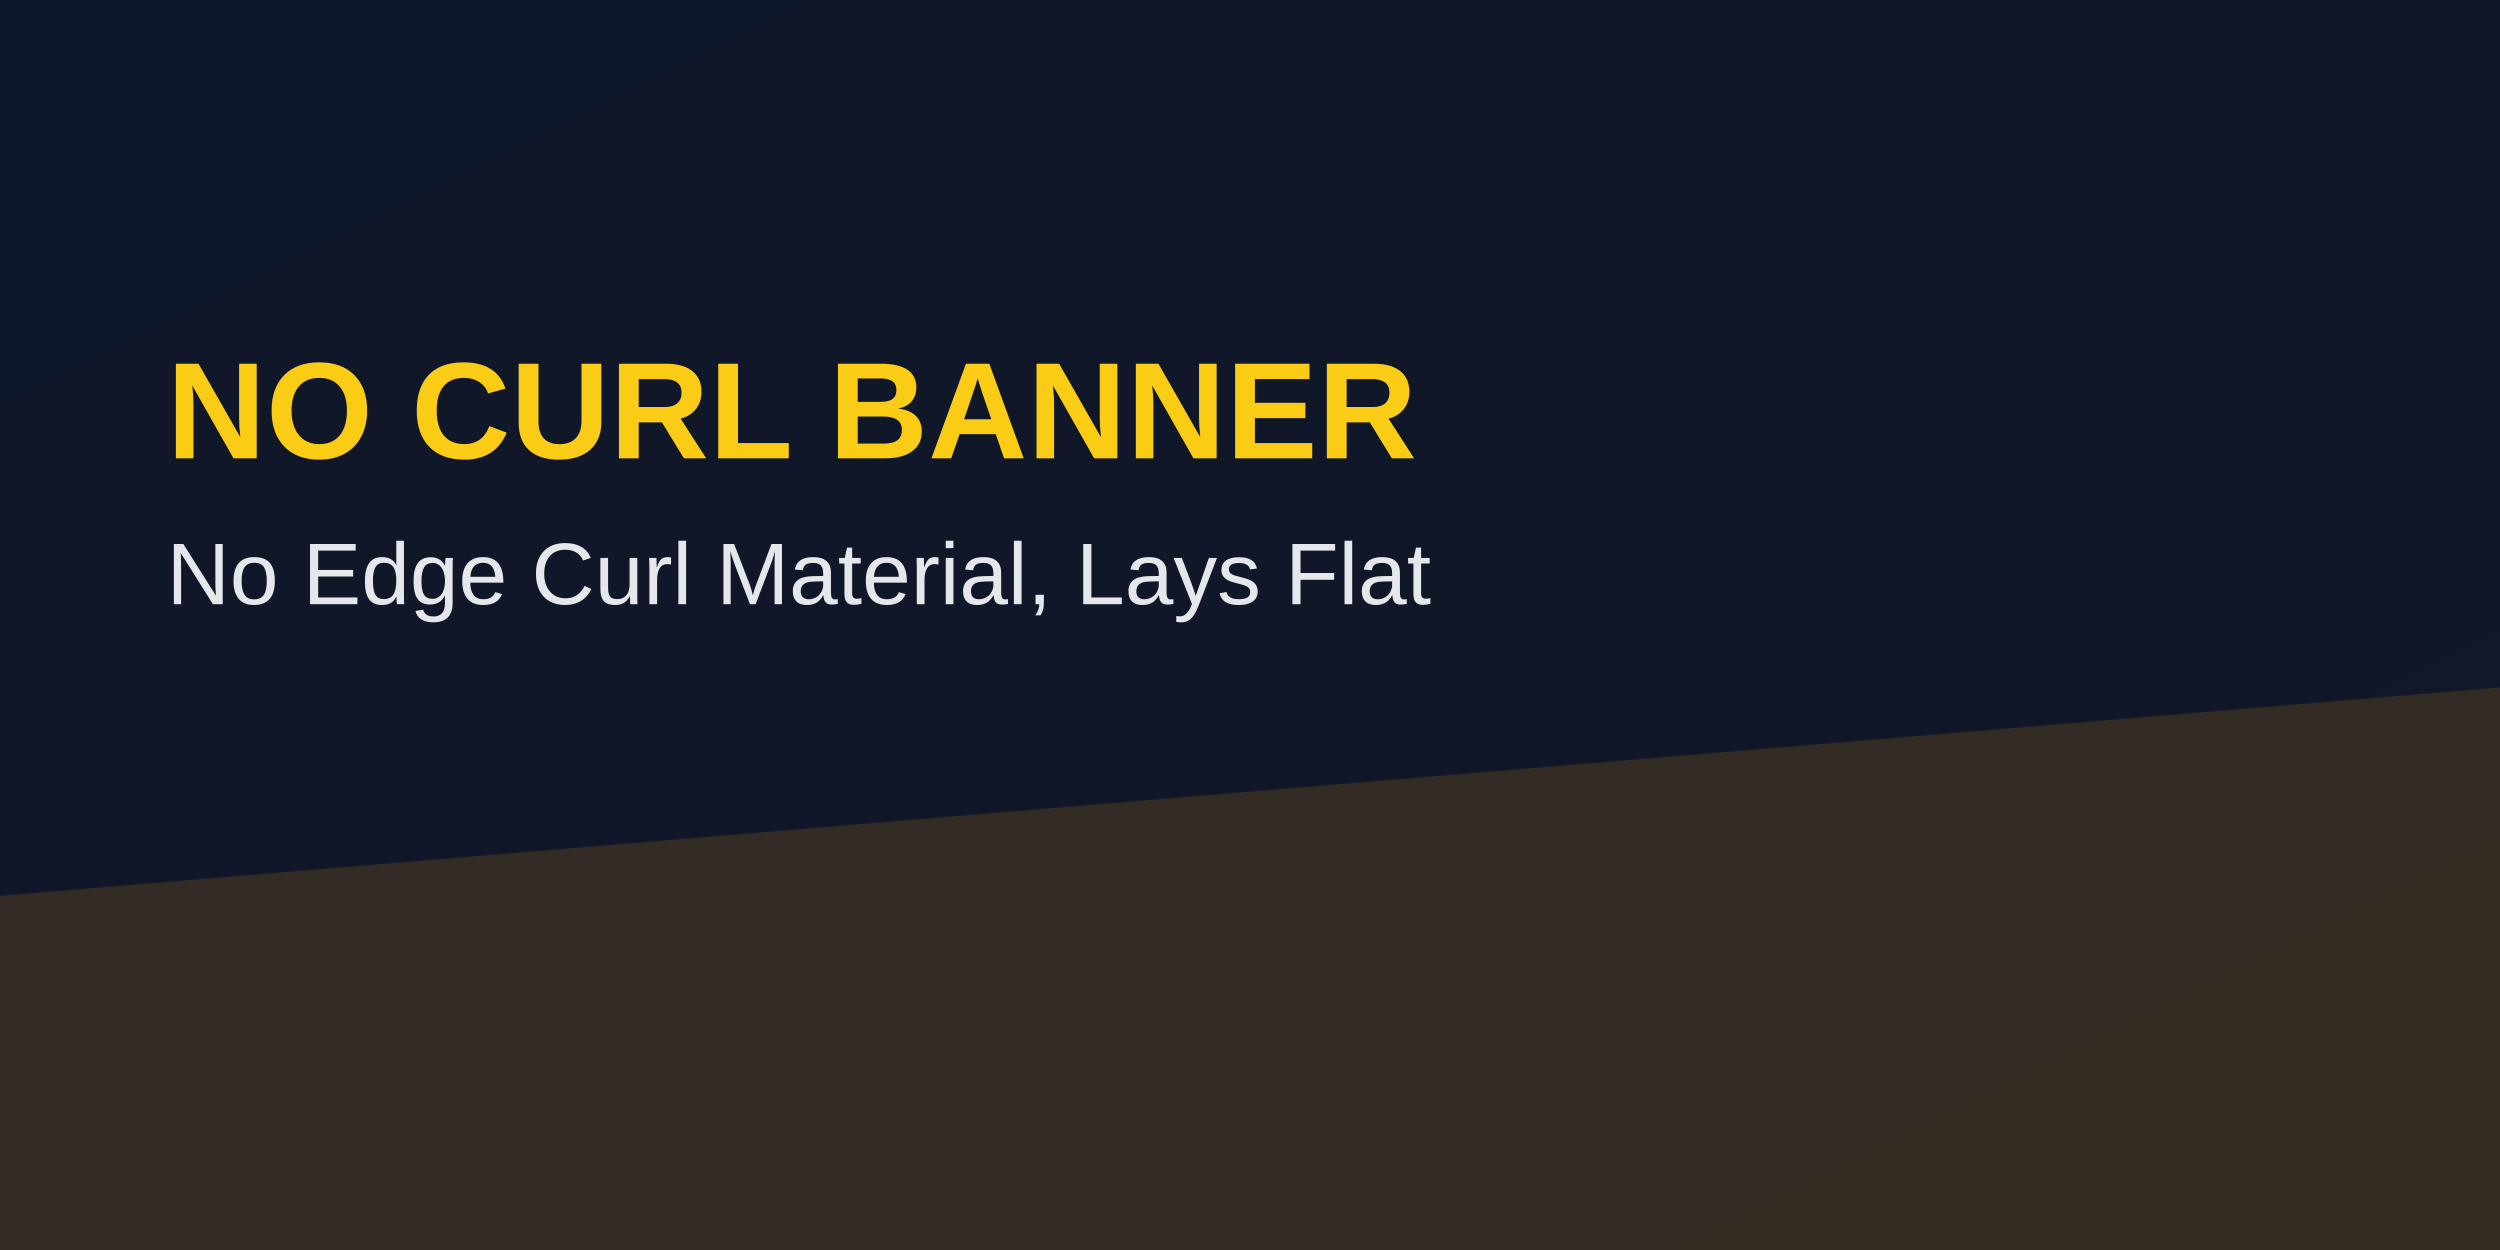
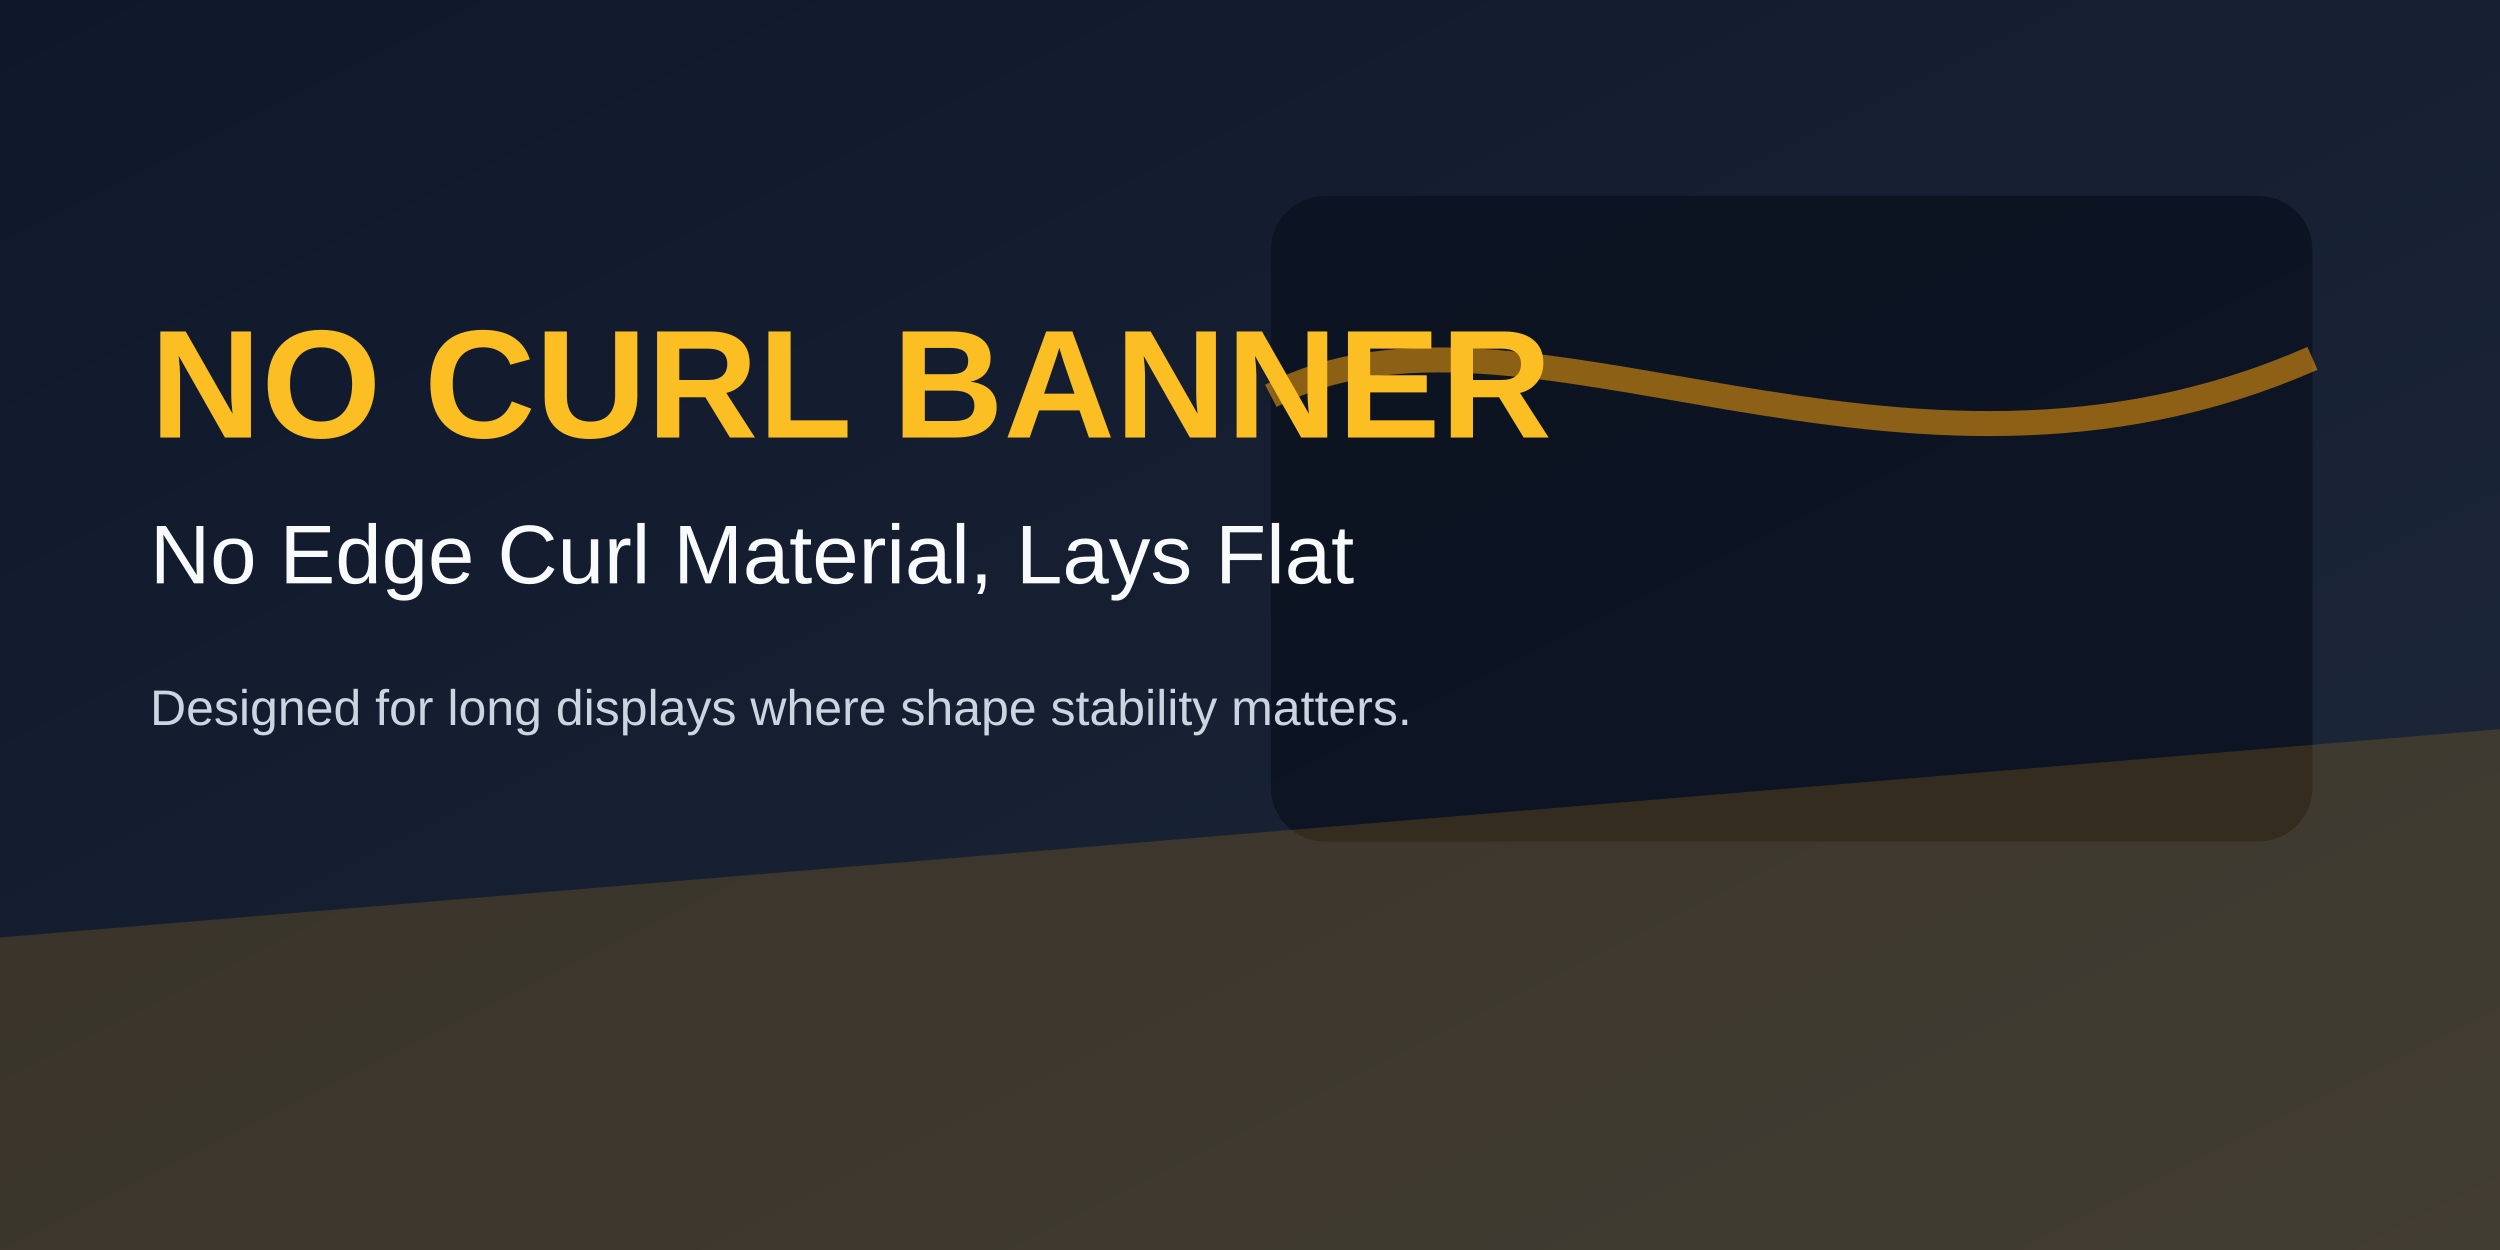
<svg xmlns="http://www.w3.org/2000/svg" viewBox="0 0 1200 600">
  <defs>
    <linearGradient id="bg" x1="0" y1="0" x2="1" y2="1">
      <stop offset="0" stop-color="#0f172a" />
-       <stop offset="1" stop-color="#111827" />
+       <stop offset="1" stop-color="#1e293b" />
    </linearGradient>
  </defs>
  <rect width="1200" height="600" fill="url(#bg)" />
-   <path d="M0 430 L1200 330 L1200 600 L0 600 Z" fill="#f59e0b" opacity="0.15" />
-   <text x="80" y="220" fill="#facc15" font-size="66" font-family="Arial" font-weight="700">NO CURL BANNER</text>
-   <text x="80" y="290" fill="#e5e7eb" font-size="42" font-family="Arial">No Edge Curl Material, Lays Flat</text>
+   <rect x="610" y="94" width="500" height="310" rx="26" fill="#0b1220" opacity="0.85" />
+   <path d="M610 190 C730 128, 910 260, 1110 172" stroke="#f59e0b" stroke-width="12" fill="none" opacity="0.55" />
+   <path d="M0 450 L1200 350 L1200 600 L0 600 Z" fill="#f59e0b" opacity="0.17" />
+   <text x="72" y="210" fill="#fbbf24" font-size="74" font-family="Arial" font-weight="800">NO CURL BANNER</text>
+   <text x="72" y="280" fill="#f8fafc" font-size="40" font-family="Arial">No Edge Curl Material, Lays Flat</text>
+   <text x="72" y="348" fill="#cbd5e1" font-size="24" font-family="Arial">Designed for long displays where shape stability matters.</text>
</svg>
